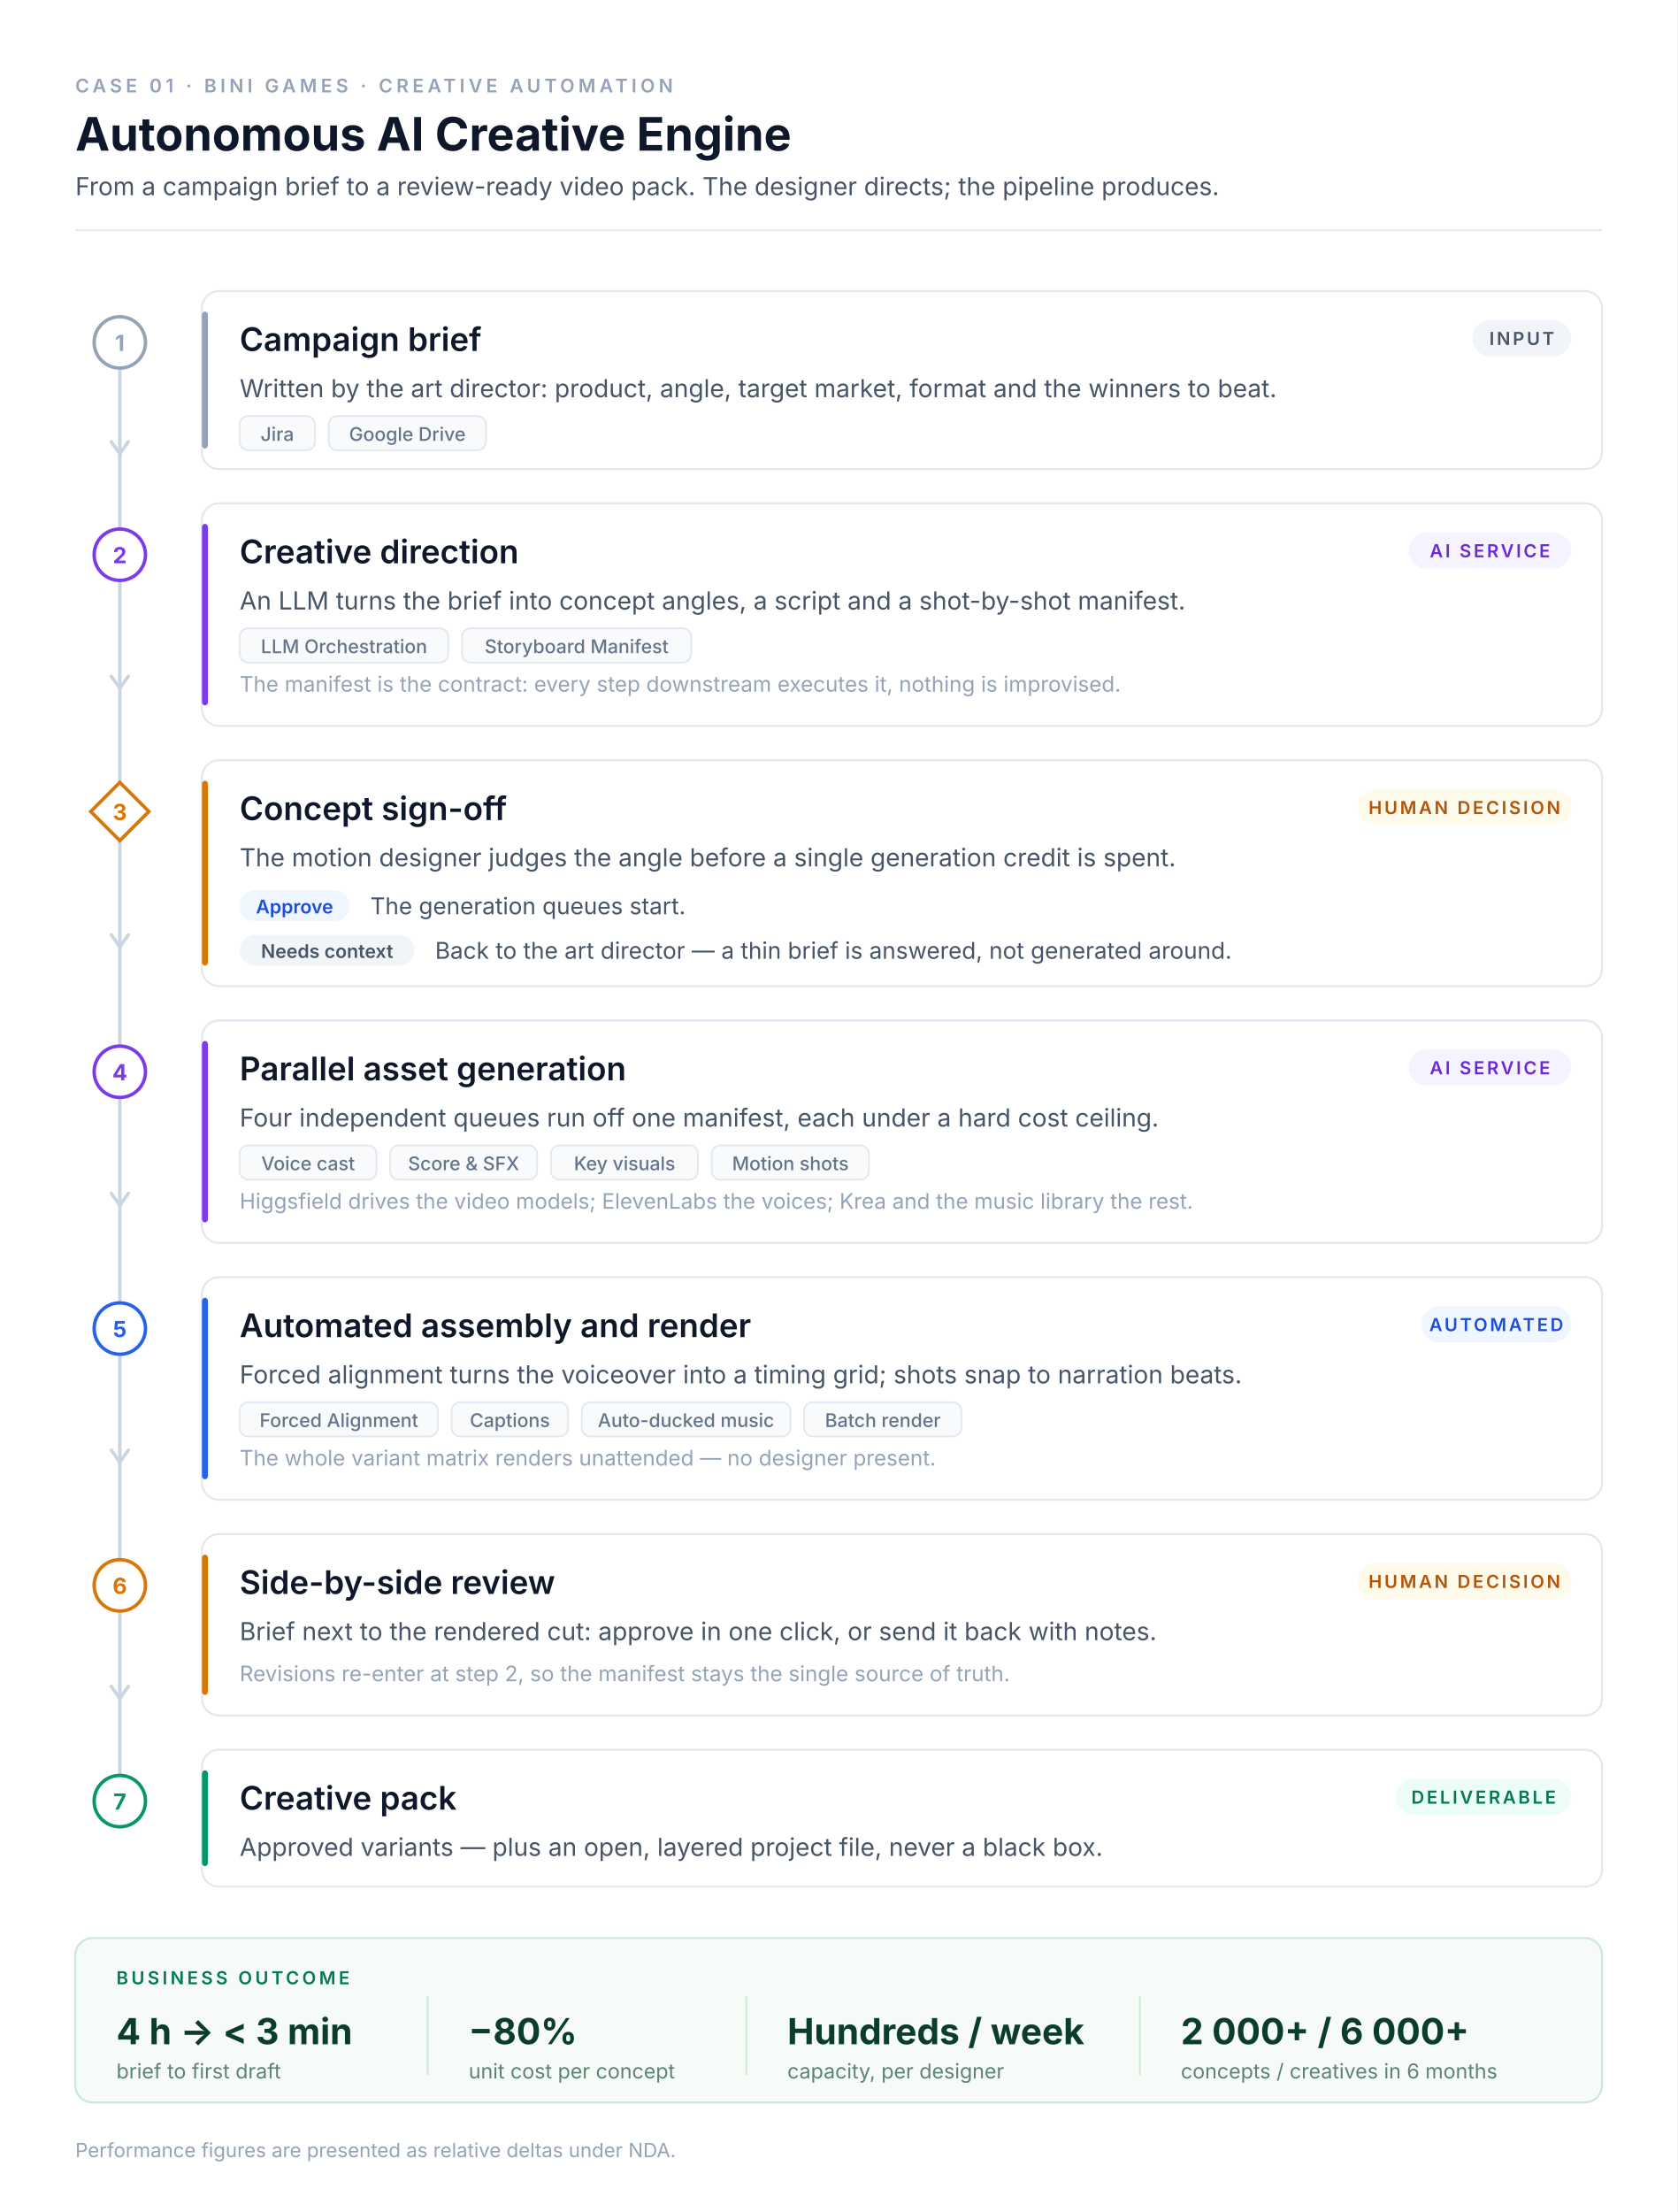
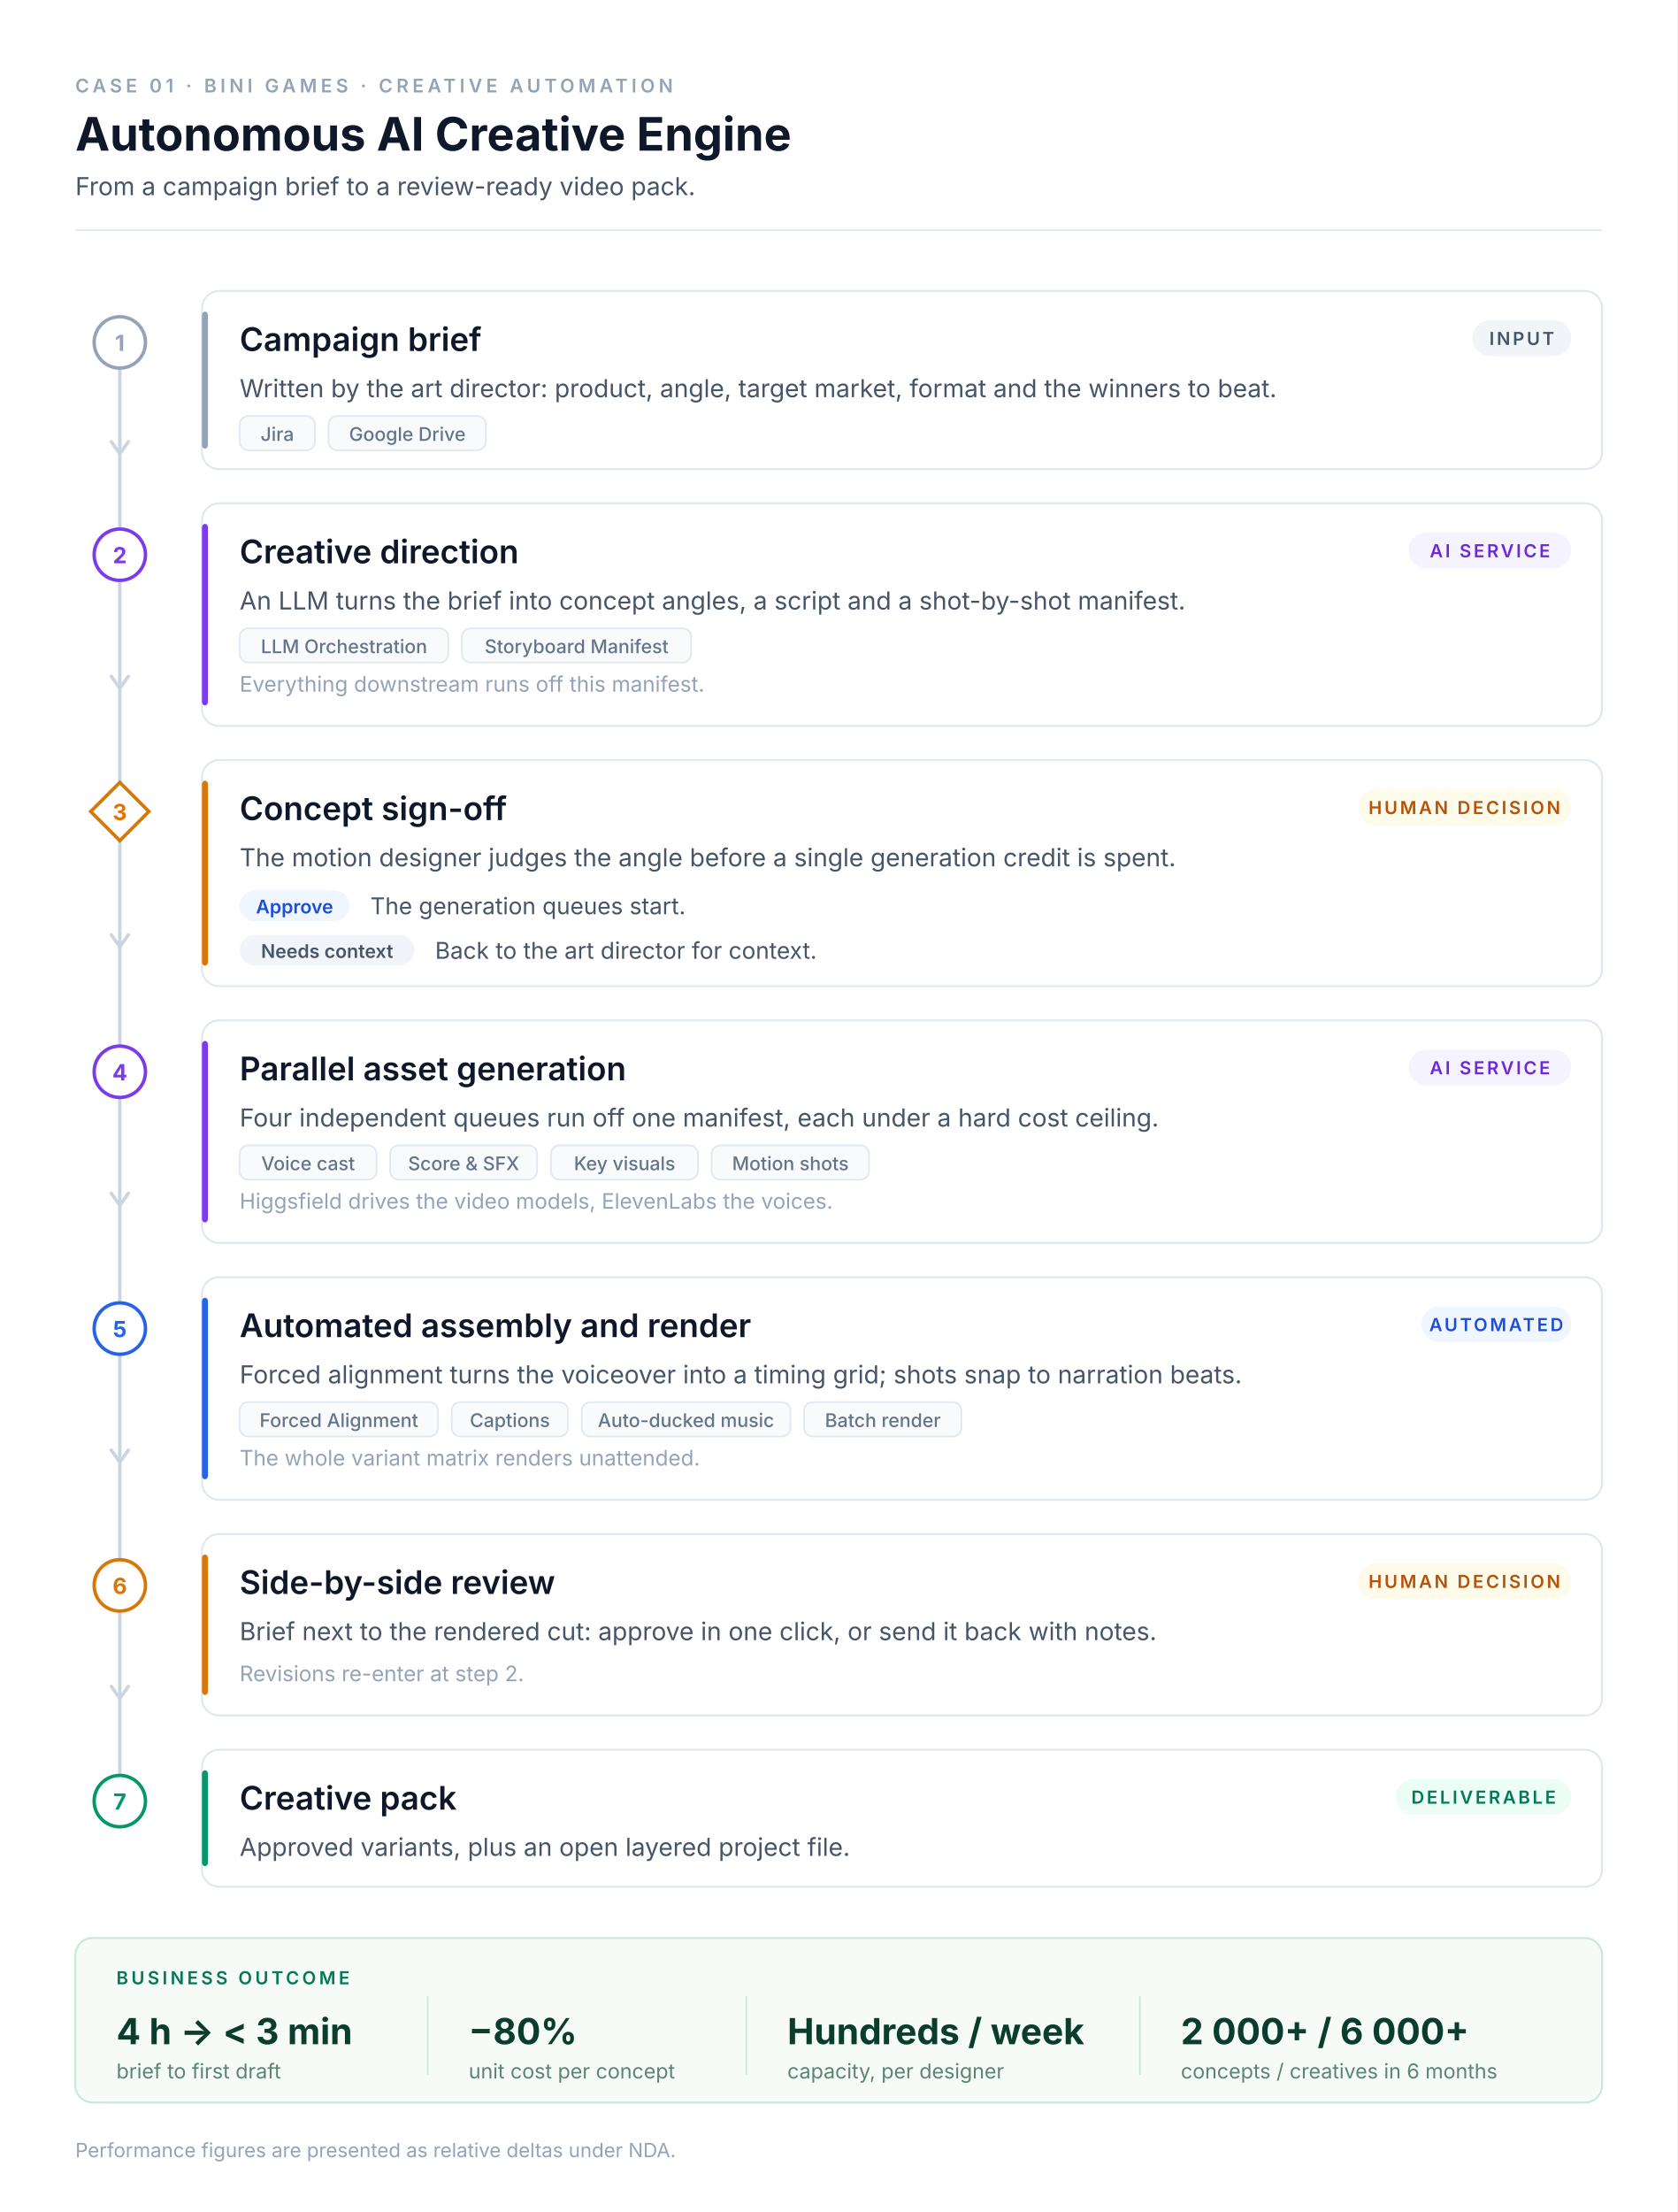
<svg xmlns="http://www.w3.org/2000/svg" width="980" height="1292" viewBox="0 0 980 1292">
  <rect width="980" height="1292" fill="#FFFFFF" />
  <path d="M70 200 L70 1052" stroke="#CBD5E1" stroke-width="2" fill="none" />
  <path d="M65 258.0 L70 265.0 L75 258.0" fill="none" stroke="#CBD5E1" stroke-width="2" stroke-linecap="round" stroke-linejoin="round" />
  <path d="M65 395.0 L70 402.0 L75 395.0" fill="none" stroke="#CBD5E1" stroke-width="2" stroke-linecap="round" stroke-linejoin="round" />
  <path d="M65 546.0 L70 553.0 L75 546.0" fill="none" stroke="#CBD5E1" stroke-width="2" stroke-linecap="round" stroke-linejoin="round" />
  <path d="M65 697.0 L70 704.0 L75 697.0" fill="none" stroke="#CBD5E1" stroke-width="2" stroke-linecap="round" stroke-linejoin="round" />
  <path d="M65 847.0 L70 854.0 L75 847.0" fill="none" stroke="#CBD5E1" stroke-width="2" stroke-linecap="round" stroke-linejoin="round" />
  <path d="M65 985.0 L70 992.0 L75 985.0" fill="none" stroke="#CBD5E1" stroke-width="2" stroke-linecap="round" stroke-linejoin="round" />
  <circle cx="70" cy="200" r="15" fill="#FFFFFF" stroke="#94A3B8" stroke-width="2" />
  <text x="70" y="205" font-family="Inter, Helvetica Neue, Arial, sans-serif" font-size="13" font-weight="700" fill="#94A3B8" text-anchor="middle">1</text>
  <circle cx="70" cy="324" r="15" fill="#FFFFFF" stroke="#7C3AED" stroke-width="2" />
  <text x="70" y="329" font-family="Inter, Helvetica Neue, Arial, sans-serif" font-size="13" font-weight="700" fill="#7C3AED" text-anchor="middle">2</text>
  <path d="M70 457 L87 474 L70 491 L53 474 Z" fill="#FFFFFF" stroke="#D97706" stroke-width="2" />
  <text x="70" y="479" font-family="Inter, Helvetica Neue, Arial, sans-serif" font-size="13" font-weight="700" fill="#D97706" text-anchor="middle">3</text>
  <circle cx="70" cy="626" r="15" fill="#FFFFFF" stroke="#7C3AED" stroke-width="2" />
  <text x="70" y="631" font-family="Inter, Helvetica Neue, Arial, sans-serif" font-size="13" font-weight="700" fill="#7C3AED" text-anchor="middle">4</text>
  <circle cx="70" cy="776" r="15" fill="#FFFFFF" stroke="#2563EB" stroke-width="2" />
  <text x="70" y="781" font-family="Inter, Helvetica Neue, Arial, sans-serif" font-size="13" font-weight="700" fill="#2563EB" text-anchor="middle">5</text>
  <circle cx="70" cy="926" r="15" fill="#FFFFFF" stroke="#D97706" stroke-width="2" />
  <text x="70" y="931" font-family="Inter, Helvetica Neue, Arial, sans-serif" font-size="13" font-weight="700" fill="#D97706" text-anchor="middle">6</text>
  <circle cx="70" cy="1052" r="15" fill="#FFFFFF" stroke="#059669" stroke-width="2" />
  <text x="70" y="1057" font-family="Inter, Helvetica Neue, Arial, sans-serif" font-size="13" font-weight="700" fill="#059669" text-anchor="middle">7</text>
  <text x="44.0" y="54.0" font-family="Inter, Helvetica Neue, Arial, sans-serif" font-size="11" font-weight="600" fill="#94A3B8" text-anchor="start" letter-spacing="2.2">CASE 01 · BINI GAMES · CREATIVE AUTOMATION</text>
  <text x="44.0" y="88.0" font-family="Inter, Helvetica Neue, Arial, sans-serif" font-size="27" font-weight="700" fill="#0F172A" text-anchor="start">Autonomous AI Creative Engine</text>
-   <text x="44.0" y="114.0" font-family="Inter, Helvetica Neue, Arial, sans-serif" font-size="14.5" font-weight="400" fill="#475569" text-anchor="start">From a campaign brief to a review-ready video pack. The designer directs; the pipeline produces.</text>
+   <text x="44.0" y="114.0" font-family="Inter, Helvetica Neue, Arial, sans-serif" font-size="14.5" font-weight="400" fill="#475569" text-anchor="start">From a campaign brief to a review-ready video pack.</text>
  <rect x="44.0" y="134.0" width="892.0" height="1.0" rx="0" fill="#E2E8F0" stroke="none" stroke-width="1" />
  <rect x="118.0" y="170.0" width="818.0" height="104.0" rx="10" fill="#FFFFFF" stroke="#E2E8F0" stroke-width="1.2" />
  <rect x="118.0" y="182.0" width="3.5" height="80.0" rx="2" fill="#94A3B8" stroke="none" stroke-width="1" />
  <rect x="860.2" y="187.0" width="57.8" height="21.0" rx="10.5" fill="#F1F5F9" stroke="none" stroke-width="1" />
  <text x="889.1" y="201.5" font-family="Inter, Helvetica Neue, Arial, sans-serif" font-size="10.5" font-weight="600" fill="#475569" text-anchor="middle" letter-spacing="1.4">INPUT</text>
  <text x="140.0" y="205.0" font-family="Inter, Helvetica Neue, Arial, sans-serif" font-size="19" font-weight="600" fill="#0F172A" text-anchor="start">Campaign brief</text>
  <text x="140.0" y="232.0" font-family="Inter, Helvetica Neue, Arial, sans-serif" font-size="14.5" font-weight="400" fill="#475569" text-anchor="start">Written by the art director: product, angle, target market, format and the winners to beat.</text>
  <rect x="140.0" y="243.0" width="44.0" height="20.0" rx="5" fill="#F8FAFC" stroke="#E2E8F0" stroke-width="1" />
  <text x="162.0" y="257.5" font-family="Inter, Helvetica Neue, Arial, sans-serif" font-size="11" font-weight="500" fill="#64748B" text-anchor="middle">Jira</text>
  <rect x="192.0" y="243.0" width="91.9" height="20.0" rx="5" fill="#F8FAFC" stroke="#E2E8F0" stroke-width="1" />
  <text x="238.0" y="257.5" font-family="Inter, Helvetica Neue, Arial, sans-serif" font-size="11" font-weight="500" fill="#64748B" text-anchor="middle">Google Drive</text>
  <rect x="118.0" y="294.0" width="818.0" height="130.0" rx="10" fill="#FFFFFF" stroke="#E2E8F0" stroke-width="1.2" />
  <rect x="118.0" y="306.0" width="3.5" height="106.0" rx="2" fill="#7C3AED" stroke="none" stroke-width="1" />
  <rect x="823.0" y="311.0" width="95.0" height="21.0" rx="10.5" fill="#F5F3FF" stroke="none" stroke-width="1" />
  <text x="870.5" y="325.5" font-family="Inter, Helvetica Neue, Arial, sans-serif" font-size="10.5" font-weight="600" fill="#6D28D9" text-anchor="middle" letter-spacing="1.4">AI SERVICE</text>
  <text x="140.0" y="329.0" font-family="Inter, Helvetica Neue, Arial, sans-serif" font-size="19" font-weight="600" fill="#0F172A" text-anchor="start">Creative direction</text>
  <text x="140.0" y="356.0" font-family="Inter, Helvetica Neue, Arial, sans-serif" font-size="14.5" font-weight="400" fill="#475569" text-anchor="start">An LLM turns the brief into concept angles, a script and a shot-by-shot manifest.</text>
  <rect x="140.0" y="367.0" width="121.9" height="20.0" rx="5" fill="#F8FAFC" stroke="#E2E8F0" stroke-width="1" />
  <text x="201.0" y="381.5" font-family="Inter, Helvetica Neue, Arial, sans-serif" font-size="11" font-weight="500" fill="#64748B" text-anchor="middle">LLM Orchestration</text>
  <rect x="269.9" y="367.0" width="133.9" height="20.0" rx="5" fill="#F8FAFC" stroke="#E2E8F0" stroke-width="1" />
  <text x="336.9" y="381.5" font-family="Inter, Helvetica Neue, Arial, sans-serif" font-size="11" font-weight="500" fill="#64748B" text-anchor="middle">Storyboard Manifest</text>
-   <text x="140.0" y="404.0" font-family="Inter, Helvetica Neue, Arial, sans-serif" font-size="12.5" font-weight="400" fill="#94A3B8" text-anchor="start">The manifest is the contract: every step downstream executes it, nothing is improvised.</text>
+   <text x="140.0" y="404.0" font-family="Inter, Helvetica Neue, Arial, sans-serif" font-size="12.5" font-weight="400" fill="#94A3B8" text-anchor="start">Everything downstream runs off this manifest.</text>
  <rect x="118.0" y="444.0" width="818.0" height="132.0" rx="10" fill="#FFFFFF" stroke="#E2E8F0" stroke-width="1.2" />
  <rect x="118.0" y="456.0" width="3.5" height="108.0" rx="2" fill="#D97706" stroke="none" stroke-width="1" />
  <rect x="793.3" y="461.0" width="124.7" height="21.0" rx="10.5" fill="#FFFBEB" stroke="none" stroke-width="1" />
  <text x="855.6" y="475.5" font-family="Inter, Helvetica Neue, Arial, sans-serif" font-size="10.5" font-weight="600" fill="#B45309" text-anchor="middle" letter-spacing="1.4">HUMAN DECISION</text>
  <text x="140.0" y="479.0" font-family="Inter, Helvetica Neue, Arial, sans-serif" font-size="19" font-weight="600" fill="#0F172A" text-anchor="start">Concept sign-off</text>
  <text x="140.0" y="506.0" font-family="Inter, Helvetica Neue, Arial, sans-serif" font-size="14.5" font-weight="400" fill="#475569" text-anchor="start">The motion designer judges the angle before a single generation credit is spent.</text>
  <rect x="140.0" y="520.0" width="64.3" height="18.0" rx="9" fill="#EFF6FF" stroke="none" stroke-width="1" />
  <text x="172.1" y="533.5" font-family="Inter, Helvetica Neue, Arial, sans-serif" font-size="11" font-weight="600" fill="#1D4ED8" text-anchor="middle">Approve</text>
  <text x="216.3" y="534.0" font-family="Inter, Helvetica Neue, Arial, sans-serif" font-size="13.5" font-weight="400" fill="#475569" text-anchor="start">The generation queues start.</text>
  <rect x="140.0" y="546.0" width="102.2" height="18.0" rx="9" fill="#F1F5F9" stroke="none" stroke-width="1" />
  <text x="191.1" y="559.5" font-family="Inter, Helvetica Neue, Arial, sans-serif" font-size="11" font-weight="600" fill="#475569" text-anchor="middle">Needs context</text>
-   <text x="254.2" y="560.0" font-family="Inter, Helvetica Neue, Arial, sans-serif" font-size="13.5" font-weight="400" fill="#475569" text-anchor="start">Back to the art director — a thin brief is answered, not generated around.</text>
+   <text x="254.2" y="560.0" font-family="Inter, Helvetica Neue, Arial, sans-serif" font-size="13.5" font-weight="400" fill="#475569" text-anchor="start">Back to the art director for context.</text>
  <rect x="118.0" y="596.0" width="818.0" height="130.0" rx="10" fill="#FFFFFF" stroke="#E2E8F0" stroke-width="1.2" />
  <rect x="118.0" y="608.0" width="3.5" height="106.0" rx="2" fill="#7C3AED" stroke="none" stroke-width="1" />
  <rect x="823.0" y="613.0" width="95.0" height="21.0" rx="10.5" fill="#F5F3FF" stroke="none" stroke-width="1" />
  <text x="870.5" y="627.5" font-family="Inter, Helvetica Neue, Arial, sans-serif" font-size="10.5" font-weight="600" fill="#6D28D9" text-anchor="middle" letter-spacing="1.4">AI SERVICE</text>
  <text x="140.0" y="631.0" font-family="Inter, Helvetica Neue, Arial, sans-serif" font-size="19" font-weight="600" fill="#0F172A" text-anchor="start">Parallel asset generation</text>
  <text x="140.0" y="658.0" font-family="Inter, Helvetica Neue, Arial, sans-serif" font-size="14.5" font-weight="400" fill="#475569" text-anchor="start">Four independent queues run off one manifest, each under a hard cost ceiling.</text>
  <rect x="140.0" y="669.0" width="80.0" height="20.0" rx="5" fill="#F8FAFC" stroke="#E2E8F0" stroke-width="1" />
  <text x="180.0" y="683.5" font-family="Inter, Helvetica Neue, Arial, sans-serif" font-size="11" font-weight="500" fill="#64748B" text-anchor="middle">Voice cast</text>
  <rect x="227.9" y="669.0" width="85.9" height="20.0" rx="5" fill="#F8FAFC" stroke="#E2E8F0" stroke-width="1" />
  <text x="270.9" y="683.5" font-family="Inter, Helvetica Neue, Arial, sans-serif" font-size="11" font-weight="500" fill="#64748B" text-anchor="middle">Score &amp; SFX</text>
  <rect x="321.9" y="669.0" width="85.9" height="20.0" rx="5" fill="#F8FAFC" stroke="#E2E8F0" stroke-width="1" />
  <text x="364.9" y="683.5" font-family="Inter, Helvetica Neue, Arial, sans-serif" font-size="11" font-weight="500" fill="#64748B" text-anchor="middle">Key visuals</text>
  <rect x="415.8" y="669.0" width="91.9" height="20.0" rx="5" fill="#F8FAFC" stroke="#E2E8F0" stroke-width="1" />
  <text x="461.8" y="683.5" font-family="Inter, Helvetica Neue, Arial, sans-serif" font-size="11" font-weight="500" fill="#64748B" text-anchor="middle">Motion shots</text>
-   <text x="140.0" y="706.0" font-family="Inter, Helvetica Neue, Arial, sans-serif" font-size="12.5" font-weight="400" fill="#94A3B8" text-anchor="start">Higgsfield drives the video models; ElevenLabs the voices; Krea and the music library the rest.</text>
+   <text x="140.0" y="706.0" font-family="Inter, Helvetica Neue, Arial, sans-serif" font-size="12.5" font-weight="400" fill="#94A3B8" text-anchor="start">Higgsfield drives the video models, ElevenLabs the voices.</text>
  <rect x="118.0" y="746.0" width="818.0" height="130.0" rx="10" fill="#FFFFFF" stroke="#E2E8F0" stroke-width="1.2" />
  <rect x="118.0" y="758.0" width="3.5" height="106.0" rx="2" fill="#2563EB" stroke="none" stroke-width="1" />
  <rect x="830.5" y="763.0" width="87.5" height="21.0" rx="10.5" fill="#EFF6FF" stroke="none" stroke-width="1" />
  <text x="874.2" y="777.5" font-family="Inter, Helvetica Neue, Arial, sans-serif" font-size="10.5" font-weight="600" fill="#1D4ED8" text-anchor="middle" letter-spacing="1.4">AUTOMATED</text>
  <text x="140.0" y="781.0" font-family="Inter, Helvetica Neue, Arial, sans-serif" font-size="19" font-weight="600" fill="#0F172A" text-anchor="start">Automated assembly and render</text>
  <text x="140.0" y="808.0" font-family="Inter, Helvetica Neue, Arial, sans-serif" font-size="14.5" font-weight="400" fill="#475569" text-anchor="start">Forced alignment turns the voiceover into a timing grid; shots snap to narration beats.</text>
  <rect x="140.0" y="819.0" width="115.9" height="20.0" rx="5" fill="#F8FAFC" stroke="#E2E8F0" stroke-width="1" />
  <text x="198.0" y="833.5" font-family="Inter, Helvetica Neue, Arial, sans-serif" font-size="11" font-weight="500" fill="#64748B" text-anchor="middle">Forced Alignment</text>
  <rect x="263.9" y="819.0" width="68.0" height="20.0" rx="5" fill="#F8FAFC" stroke="#E2E8F0" stroke-width="1" />
  <text x="297.9" y="833.5" font-family="Inter, Helvetica Neue, Arial, sans-serif" font-size="11" font-weight="500" fill="#64748B" text-anchor="middle">Captions</text>
  <rect x="339.9" y="819.0" width="121.9" height="20.0" rx="5" fill="#F8FAFC" stroke="#E2E8F0" stroke-width="1" />
  <text x="400.8" y="833.5" font-family="Inter, Helvetica Neue, Arial, sans-serif" font-size="11" font-weight="500" fill="#64748B" text-anchor="middle">Auto-ducked music</text>
  <rect x="469.8" y="819.0" width="91.9" height="20.0" rx="5" fill="#F8FAFC" stroke="#E2E8F0" stroke-width="1" />
  <text x="515.8" y="833.5" font-family="Inter, Helvetica Neue, Arial, sans-serif" font-size="11" font-weight="500" fill="#64748B" text-anchor="middle">Batch render</text>
-   <text x="140.0" y="856.0" font-family="Inter, Helvetica Neue, Arial, sans-serif" font-size="12.5" font-weight="400" fill="#94A3B8" text-anchor="start">The whole variant matrix renders unattended — no designer present.</text>
+   <text x="140.0" y="856.0" font-family="Inter, Helvetica Neue, Arial, sans-serif" font-size="12.5" font-weight="400" fill="#94A3B8" text-anchor="start">The whole variant matrix renders unattended.</text>
  <rect x="118.0" y="896.0" width="818.0" height="106.0" rx="10" fill="#FFFFFF" stroke="#E2E8F0" stroke-width="1.2" />
  <rect x="118.0" y="908.0" width="3.5" height="82.0" rx="2" fill="#D97706" stroke="none" stroke-width="1" />
  <rect x="793.3" y="913.0" width="124.7" height="21.0" rx="10.5" fill="#FFFBEB" stroke="none" stroke-width="1" />
  <text x="855.6" y="927.5" font-family="Inter, Helvetica Neue, Arial, sans-serif" font-size="10.5" font-weight="600" fill="#B45309" text-anchor="middle" letter-spacing="1.4">HUMAN DECISION</text>
  <text x="140.0" y="931.0" font-family="Inter, Helvetica Neue, Arial, sans-serif" font-size="19" font-weight="600" fill="#0F172A" text-anchor="start">Side-by-side review</text>
  <text x="140.0" y="958.0" font-family="Inter, Helvetica Neue, Arial, sans-serif" font-size="14.5" font-weight="400" fill="#475569" text-anchor="start">Brief next to the rendered cut: approve in one click, or send it back with notes.</text>
-   <text x="140.0" y="982.0" font-family="Inter, Helvetica Neue, Arial, sans-serif" font-size="12.5" font-weight="400" fill="#94A3B8" text-anchor="start">Revisions re-enter at step 2, so the manifest stays the single source of truth.</text>
+   <text x="140.0" y="982.0" font-family="Inter, Helvetica Neue, Arial, sans-serif" font-size="12.5" font-weight="400" fill="#94A3B8" text-anchor="start">Revisions re-enter at step 2.</text>
  <rect x="118.0" y="1022.0" width="818.0" height="80.0" rx="10" fill="#FFFFFF" stroke="#E2E8F0" stroke-width="1.2" />
  <rect x="118.0" y="1034.0" width="3.5" height="56.0" rx="2" fill="#059669" stroke="none" stroke-width="1" />
  <rect x="815.6" y="1039.0" width="102.4" height="21.0" rx="10.5" fill="#ECFDF5" stroke="none" stroke-width="1" />
  <text x="866.8" y="1053.5" font-family="Inter, Helvetica Neue, Arial, sans-serif" font-size="10.5" font-weight="600" fill="#047857" text-anchor="middle" letter-spacing="1.4">DELIVERABLE</text>
  <text x="140.0" y="1057.0" font-family="Inter, Helvetica Neue, Arial, sans-serif" font-size="19" font-weight="600" fill="#0F172A" text-anchor="start">Creative pack</text>
-   <text x="140.0" y="1084.0" font-family="Inter, Helvetica Neue, Arial, sans-serif" font-size="14.5" font-weight="400" fill="#475569" text-anchor="start">Approved variants — plus an open, layered project file, never a black box.</text>
+   <text x="140.0" y="1084.0" font-family="Inter, Helvetica Neue, Arial, sans-serif" font-size="14.5" font-weight="400" fill="#475569" text-anchor="start">Approved variants, plus an open layered project file.</text>
  <rect x="44.0" y="1132.0" width="892.0" height="96.0" rx="10" fill="#F6FBF8" stroke="#CBE8DA" stroke-width="1.2" />
  <text x="68.0" y="1159.0" font-family="Inter, Helvetica Neue, Arial, sans-serif" font-size="10.5" font-weight="600" fill="#047857" text-anchor="start" letter-spacing="1.8">BUSINESS OUTCOME</text>
  <text x="68.0" y="1194.0" font-family="Inter, Helvetica Neue, Arial, sans-serif" font-size="21" font-weight="700" fill="#0B3D2E" text-anchor="start">4 h → &lt; 3 min</text>
  <text x="68.0" y="1214.0" font-family="Inter, Helvetica Neue, Arial, sans-serif" font-size="12" font-weight="400" fill="#5B8474" text-anchor="start">brief to first draft</text>
  <rect x="249.4" y="1166.0" width="1.0" height="46.0" rx="0" fill="#CBE8DA" stroke="none" stroke-width="1" />
  <text x="273.8" y="1194.0" font-family="Inter, Helvetica Neue, Arial, sans-serif" font-size="21" font-weight="700" fill="#0B3D2E" text-anchor="start">−80%</text>
  <text x="273.8" y="1214.0" font-family="Inter, Helvetica Neue, Arial, sans-serif" font-size="12" font-weight="400" fill="#5B8474" text-anchor="start">unit cost per concept</text>
  <rect x="435.5" y="1166.0" width="1.0" height="46.0" rx="0" fill="#CBE8DA" stroke="none" stroke-width="1" />
  <text x="460.0" y="1194.0" font-family="Inter, Helvetica Neue, Arial, sans-serif" font-size="21" font-weight="700" fill="#0B3D2E" text-anchor="start">Hundreds / week</text>
  <text x="460.0" y="1214.0" font-family="Inter, Helvetica Neue, Arial, sans-serif" font-size="12" font-weight="400" fill="#5B8474" text-anchor="start">capacity, per designer</text>
  <rect x="665.5" y="1166.0" width="1.0" height="46.0" rx="0" fill="#CBE8DA" stroke="none" stroke-width="1" />
  <text x="689.9" y="1194.0" font-family="Inter, Helvetica Neue, Arial, sans-serif" font-size="21" font-weight="700" fill="#0B3D2E" text-anchor="start">2 000+ / 6 000+</text>
  <text x="689.9" y="1214.0" font-family="Inter, Helvetica Neue, Arial, sans-serif" font-size="12" font-weight="400" fill="#5B8474" text-anchor="start">concepts / creatives in 6 months</text>
  <text x="44.0" y="1260.0" font-family="Inter, Helvetica Neue, Arial, sans-serif" font-size="11.5" font-weight="400" fill="#94A3B8" text-anchor="start">Performance figures are presented as relative deltas under NDA.</text>
</svg>
